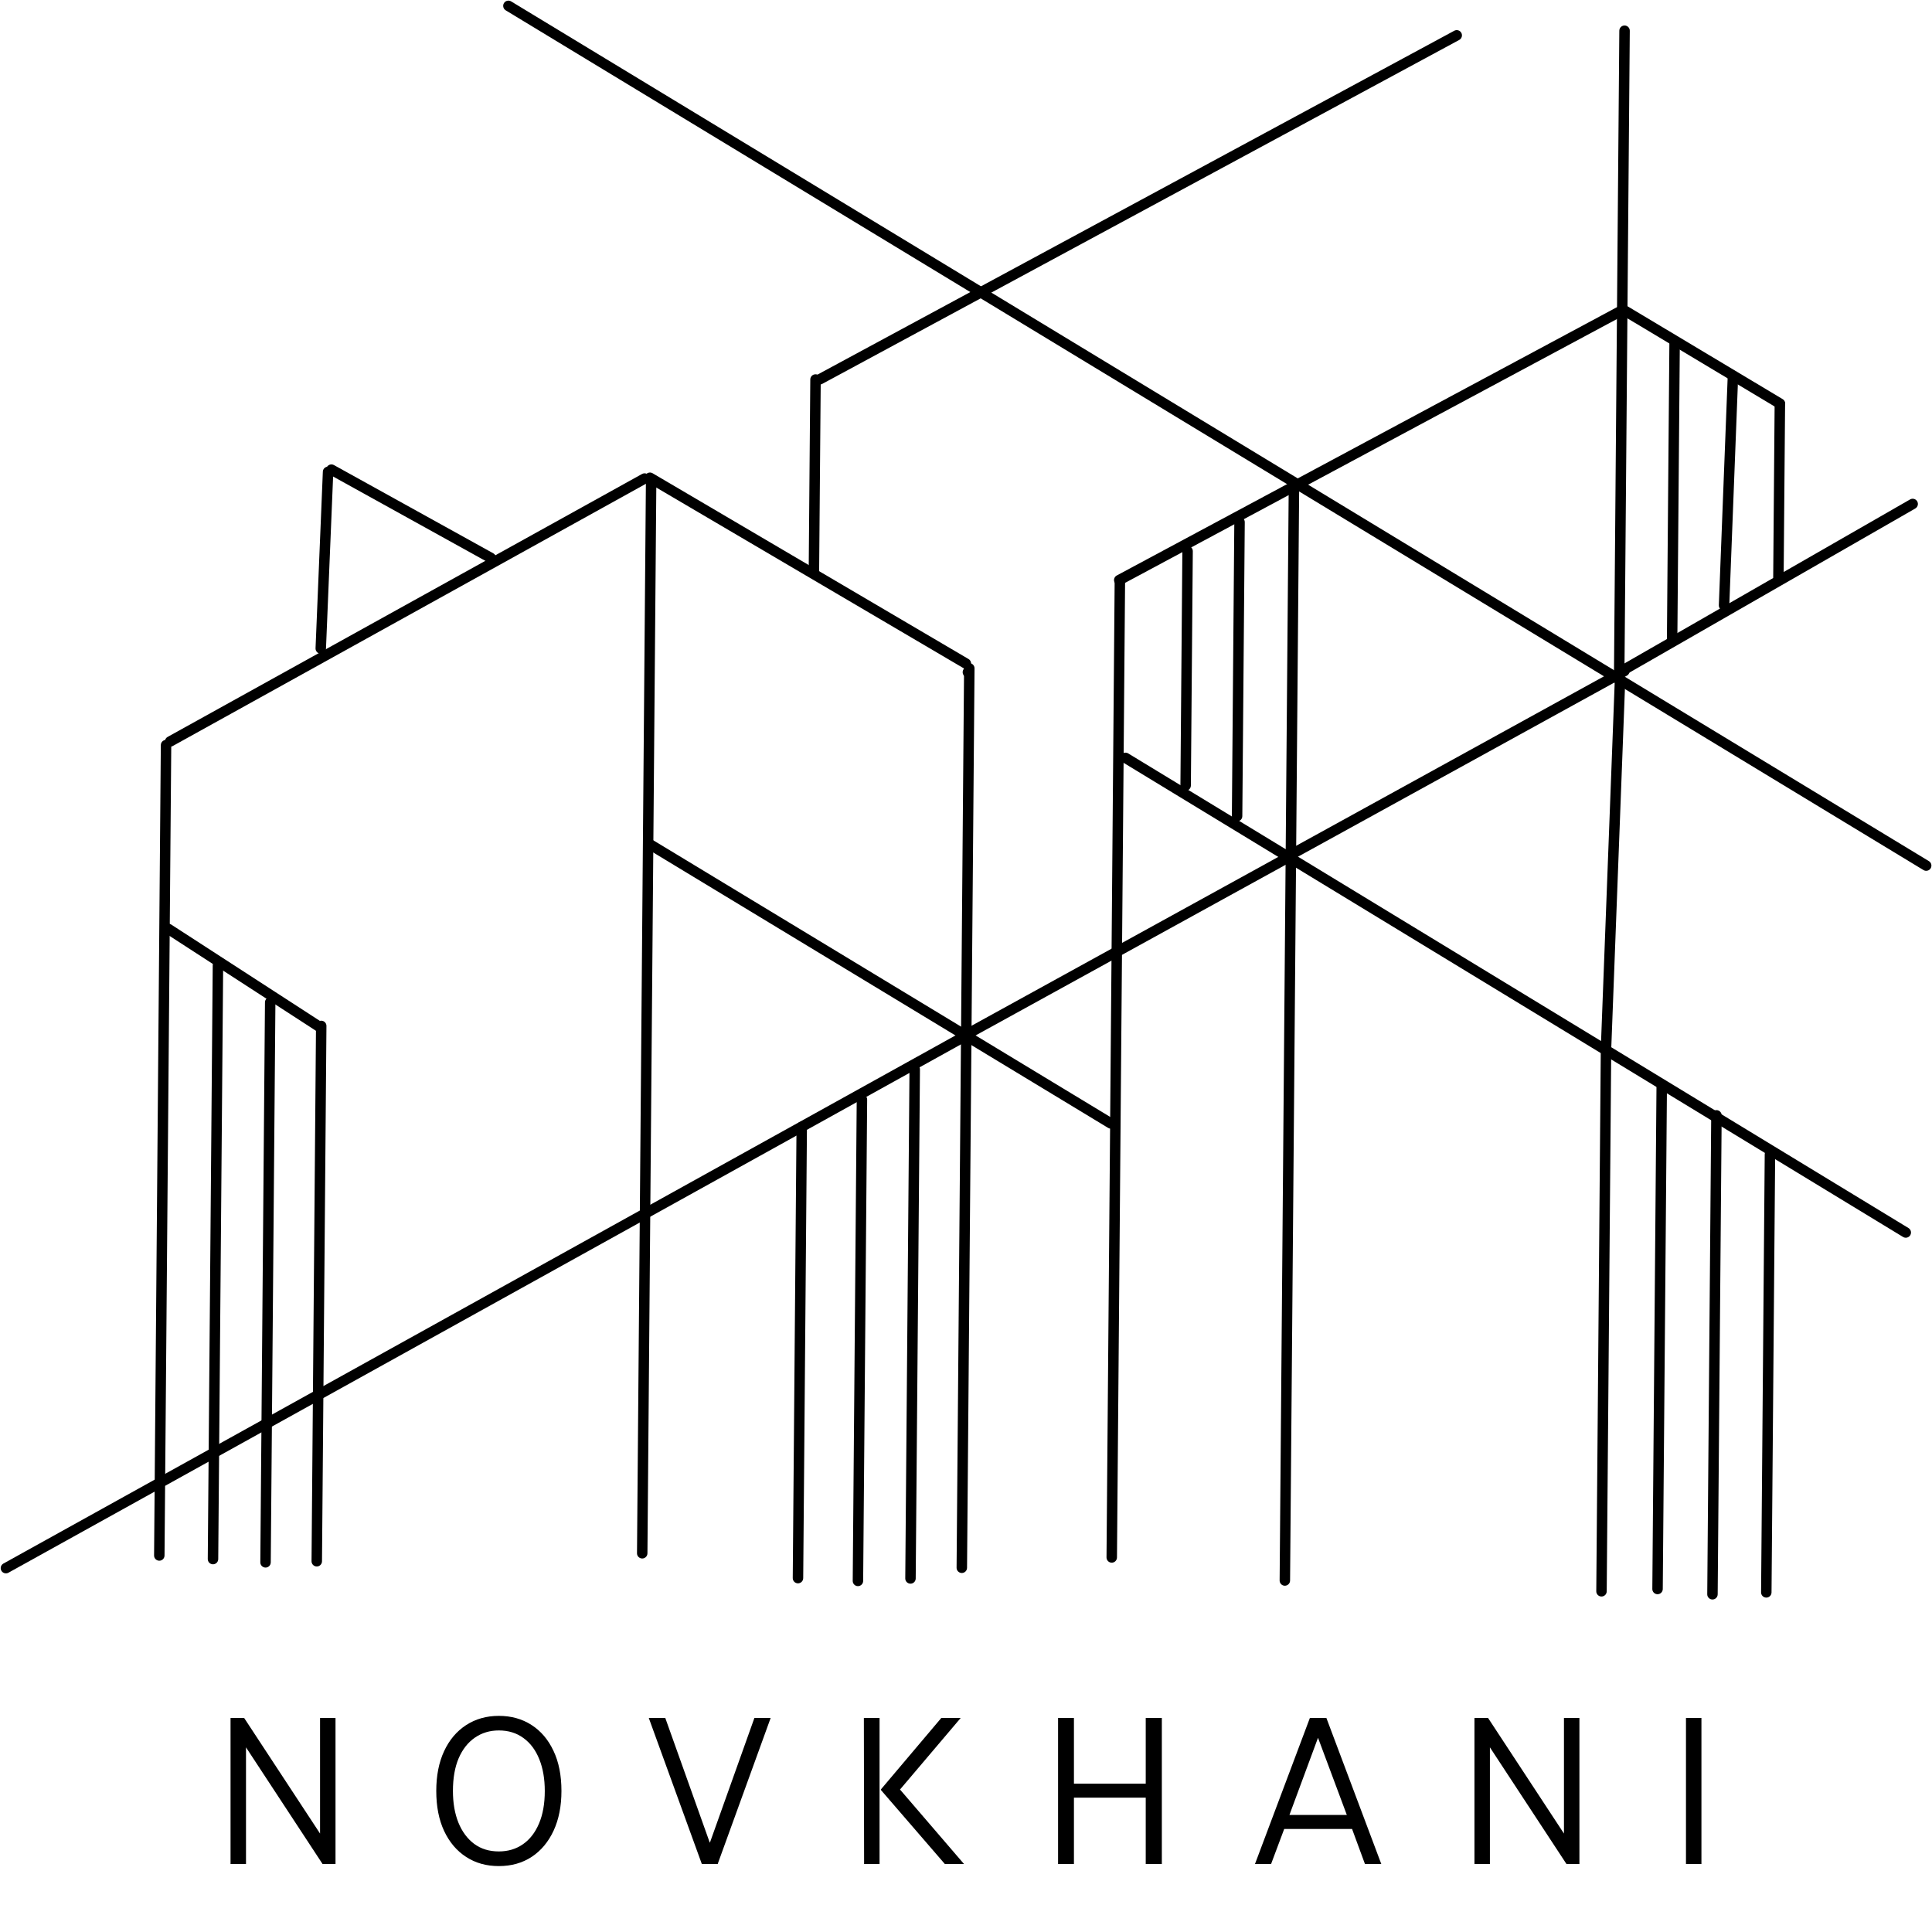
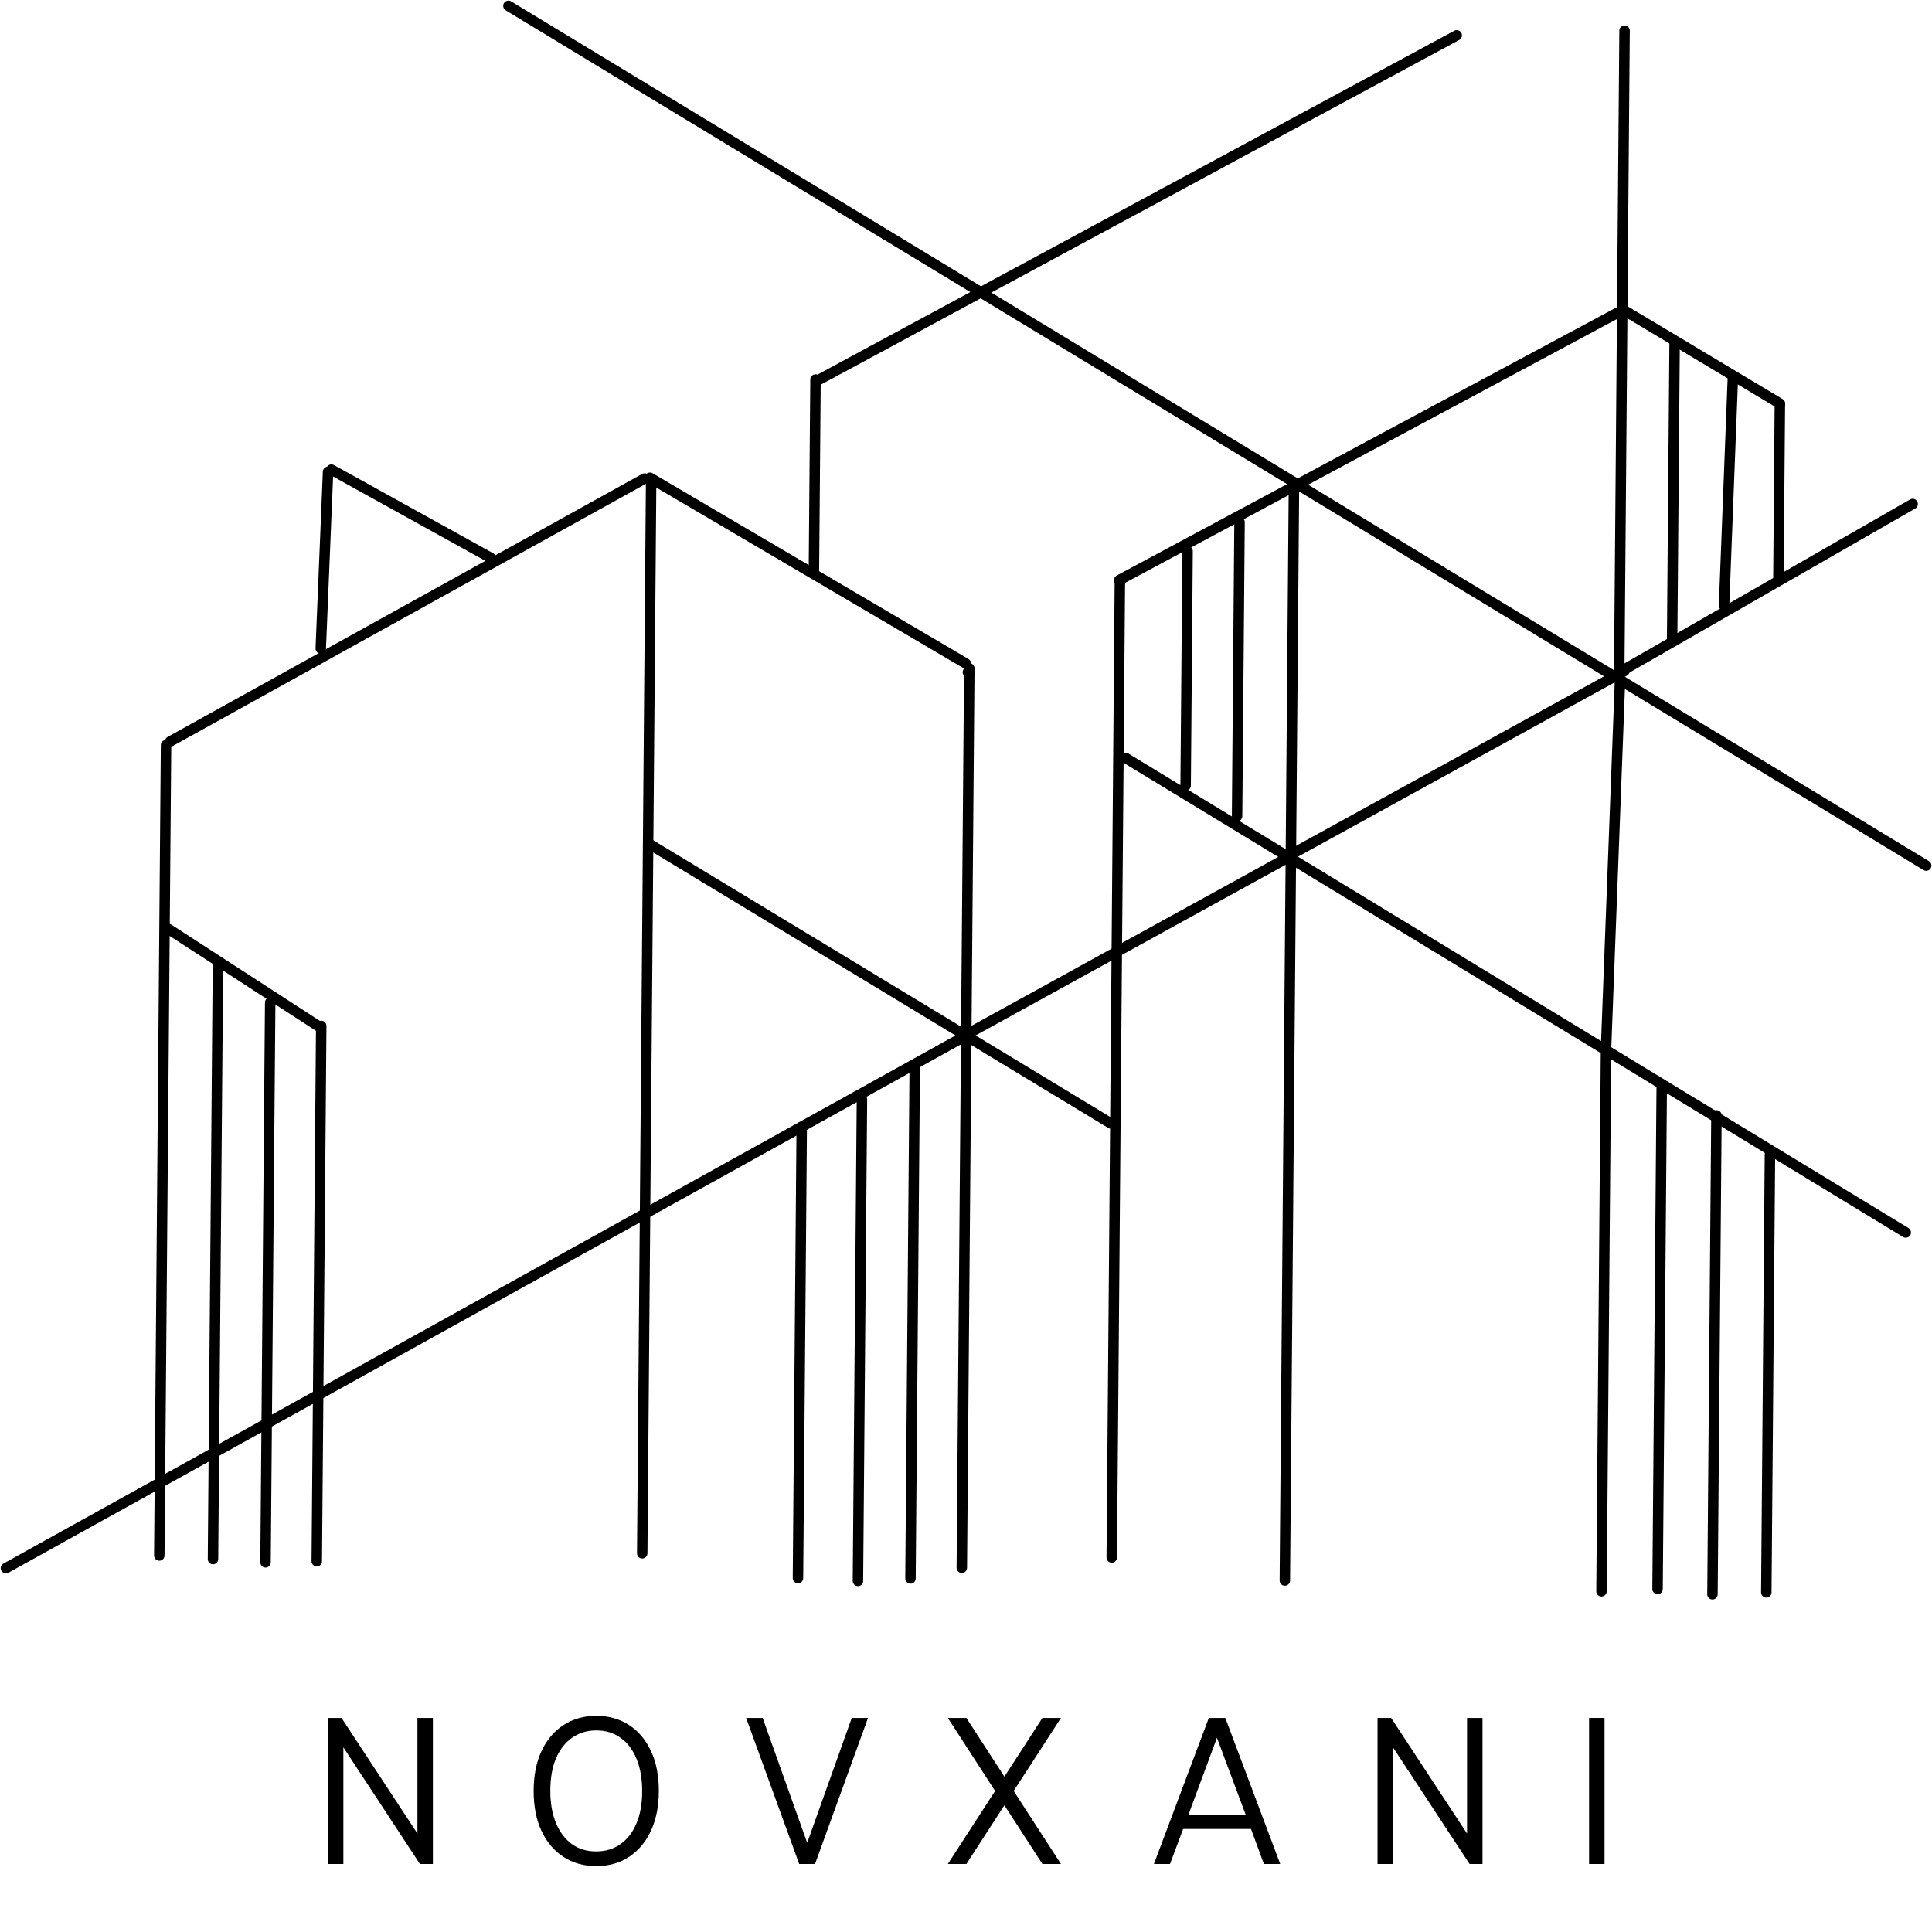
<svg xmlns="http://www.w3.org/2000/svg" width="500" zoomAndPan="magnify" viewBox="0 0 375 375" height="500" preserveAspectRatio="xMidYMid meet" version="1.0">
  <defs>
    <g />
    <clipPath id="5e4869d073">
      <path d="M 331 215 L 335 215 L 335 310.5 L 331 310.5 Z M 331 215 " clip-rule="nonzero" />
    </clipPath>
    <clipPath id="f9aced8034">
      <path d="M 341 223 L 345 223 L 345 310.5 L 341 310.5 Z M 341 223 " clip-rule="nonzero" />
    </clipPath>
  </defs>
  <path fill="#000000" d="M 33.242 144.637 L 31.934 301.926 C 31.93 302.488 31.473 302.938 30.91 302.934 C 30.352 302.926 29.898 302.469 29.906 301.91 L 31.215 144.621 C 31.219 144.062 31.676 143.609 32.234 143.617 C 32.797 143.621 33.246 144.078 33.242 144.637 Z M 33.242 144.637 " fill-opacity="1" fill-rule="nonzero" />
  <path fill="#000000" d="M 33.227 179.449 L 62.535 198.441 C 63.004 198.746 63.141 199.375 62.836 199.844 C 62.531 200.312 61.902 200.445 61.43 200.141 L 32.121 181.148 C 31.652 180.844 31.52 180.219 31.824 179.75 C 32.129 179.277 32.758 179.145 33.227 179.449 Z M 33.227 179.449 " fill-opacity="1" fill-rule="nonzero" />
  <path fill="#000000" d="M 63.363 199.137 L 62.5 303.047 C 62.496 303.609 62.035 304.059 61.477 304.055 C 60.914 304.047 60.465 303.59 60.469 303.031 L 61.336 199.121 C 61.34 198.562 61.797 198.113 62.355 198.117 C 62.918 198.121 63.367 198.578 63.363 199.137 Z M 63.363 199.137 " fill-opacity="1" fill-rule="nonzero" />
  <path fill="#000000" d="M 43.316 187.398 L 42.359 302.625 C 42.352 303.184 41.895 303.633 41.336 303.629 C 40.773 303.625 40.324 303.168 40.328 302.605 L 41.289 187.379 C 41.293 186.82 41.75 186.371 42.309 186.375 C 42.871 186.379 43.32 186.836 43.316 187.398 Z M 43.316 187.398 " fill-opacity="1" fill-rule="nonzero" />
  <path fill="#000000" d="M 53.457 194.562 L 52.555 303.258 C 52.551 303.82 52.094 304.27 51.531 304.266 C 50.973 304.258 50.52 303.801 50.527 303.242 L 51.43 194.547 C 51.434 193.988 51.891 193.539 52.453 193.543 C 53.012 193.547 53.465 194.004 53.457 194.562 Z M 53.457 194.562 " fill-opacity="1" fill-rule="nonzero" />
  <path fill="#000000" d="M 32.539 143.031 L 124.621 92 C 125.109 91.727 125.727 91.902 126 92.395 C 126.27 92.883 126.094 93.5 125.605 93.773 L 33.523 144.805 C 33.035 145.074 32.414 144.898 32.145 144.41 C 31.871 143.918 32.051 143.301 32.539 143.031 Z M 32.539 143.031 " fill-opacity="1" fill-rule="nonzero" />
  <path fill="#000000" d="M 127.395 93.805 L 125.668 301.496 C 125.664 302.059 125.207 302.508 124.645 302.504 C 124.086 302.496 123.633 302.039 123.641 301.48 L 125.367 93.789 C 125.371 93.23 125.828 92.781 126.391 92.785 C 126.949 92.789 127.398 93.246 127.395 93.805 Z M 127.395 93.805 " fill-opacity="1" fill-rule="nonzero" />
  <path fill="#000000" d="M 126.668 91.855 L 187.988 127.914 C 188.473 128.199 188.633 128.82 188.348 129.301 C 188.066 129.785 187.441 129.945 186.961 129.66 L 125.637 93.605 C 125.156 93.32 124.992 92.699 125.277 92.219 C 125.562 91.734 126.184 91.574 126.668 91.855 Z M 126.668 91.855 " fill-opacity="1" fill-rule="nonzero" />
  <path fill="#000000" d="M 188.879 130.477 C 188.879 131.035 188.426 131.488 187.863 131.488 C 187.305 131.488 186.852 131.035 186.852 130.477 C 186.852 129.914 187.305 129.461 187.863 129.461 C 188.426 129.461 188.879 129.914 188.879 130.477 Z M 188.879 130.477 " fill-opacity="1" fill-rule="nonzero" />
  <path fill="#000000" d="M 189.156 129.734 L 187.703 304.312 C 187.699 304.875 187.238 305.324 186.68 305.32 C 186.121 305.316 185.668 304.855 185.672 304.297 L 187.125 129.715 C 187.129 129.156 187.59 128.707 188.148 128.711 C 188.711 128.715 189.16 129.172 189.156 129.734 Z M 189.156 129.734 " fill-opacity="1" fill-rule="nonzero" />
  <path fill="#000000" d="M 126.742 163.062 L 216.137 217.188 C 216.613 217.477 216.77 218.102 216.477 218.578 C 216.188 219.059 215.562 219.211 215.086 218.922 L 125.691 164.797 C 125.211 164.504 125.059 163.883 125.348 163.402 C 125.641 162.926 126.262 162.77 126.742 163.062 Z M 126.742 163.062 " fill-opacity="1" fill-rule="nonzero" />
  <path fill="#000000" d="M 64.691 91.633 L 63.273 125.91 C 63.254 126.469 62.781 126.906 62.219 126.883 C 61.66 126.859 61.227 126.387 61.246 125.828 L 62.664 91.551 C 62.684 90.988 63.156 90.555 63.719 90.578 C 64.277 90.602 64.711 91.074 64.691 91.633 Z M 64.691 91.633 " fill-opacity="1" fill-rule="nonzero" />
  <path fill="#000000" d="M 64.82 90.27 L 95.75 107.398 C 96.242 107.668 96.418 108.285 96.148 108.773 C 95.875 109.266 95.258 109.441 94.766 109.168 L 63.84 92.043 C 63.348 91.773 63.172 91.156 63.441 90.664 C 63.715 90.176 64.332 90 64.82 90.27 Z M 64.82 90.27 " fill-opacity="1" fill-rule="nonzero" />
  <path fill="#000000" d="M 159.305 73.672 L 158.992 111.105 C 158.988 111.664 158.531 112.113 157.969 112.109 C 157.41 112.105 156.961 111.648 156.965 111.086 L 157.277 73.652 C 157.281 73.094 157.738 72.645 158.301 72.648 C 158.859 72.652 159.309 73.113 159.305 73.672 Z M 159.305 73.672 " fill-opacity="1" fill-rule="nonzero" />
  <path fill="#000000" d="M 283.234 7.754 L 159.586 74.52 C 159.094 74.785 158.477 74.605 158.211 74.109 C 157.945 73.617 158.129 73.004 158.621 72.738 L 282.27 5.969 C 282.762 5.703 283.379 5.887 283.645 6.379 C 283.91 6.871 283.727 7.484 283.234 7.754 Z M 283.234 7.754 " fill-opacity="1" fill-rule="nonzero" />
  <path fill="#000000" d="M 99.211 0.27 L 374.398 167.145 C 374.879 167.438 375.031 168.059 374.738 168.539 C 374.449 169.016 373.824 169.168 373.348 168.879 L 98.156 2.004 C 97.68 1.711 97.527 1.09 97.816 0.609 C 98.105 0.133 98.73 -0.02 99.211 0.27 Z M 99.211 0.27 " fill-opacity="1" fill-rule="nonzero" />
  <path fill="#000000" d="M 187.266 202.297 L 1.641 305.262 C 1.152 305.531 0.535 305.355 0.262 304.867 C -0.008 304.375 0.168 303.758 0.656 303.488 L 186.277 200.523 C 186.77 200.254 187.387 200.43 187.66 200.918 C 187.93 201.41 187.754 202.027 187.266 202.297 Z M 187.266 202.297 " fill-opacity="1" fill-rule="nonzero" />
  <path fill="#000000" d="M 156.629 218.73 L 155.902 306.316 C 155.895 306.879 155.438 307.328 154.879 307.324 C 154.316 307.32 153.867 306.859 153.871 306.301 L 154.602 218.715 C 154.605 218.152 155.062 217.703 155.625 217.707 C 156.184 217.715 156.633 218.172 156.629 218.73 Z M 156.629 218.73 " fill-opacity="1" fill-rule="nonzero" />
  <path fill="#000000" d="M 168.316 213.434 L 167.539 306.863 C 167.535 307.422 167.078 307.871 166.516 307.867 C 165.957 307.863 165.508 307.406 165.512 306.848 L 166.289 213.418 C 166.293 212.855 166.75 212.406 167.312 212.41 C 167.871 212.414 168.32 212.875 168.316 213.434 Z M 168.316 213.434 " fill-opacity="1" fill-rule="nonzero" />
  <path fill="#000000" d="M 178.562 207.562 L 177.738 306.387 C 177.734 306.945 177.277 307.398 176.719 307.391 C 176.156 307.387 175.707 306.93 175.711 306.371 L 176.531 207.547 C 176.539 206.984 176.996 206.535 177.555 206.539 C 178.117 206.543 178.566 207.004 178.562 207.562 Z M 178.562 207.562 " fill-opacity="1" fill-rule="nonzero" />
  <path fill="#000000" d="M 218.379 112.848 L 216.805 302.309 C 216.797 302.871 216.34 303.32 215.781 303.316 C 215.219 303.309 214.77 302.852 214.773 302.293 L 216.352 112.832 C 216.355 112.27 216.812 111.82 217.371 111.824 C 217.934 111.828 218.383 112.289 218.379 112.848 Z M 218.379 112.848 " fill-opacity="1" fill-rule="nonzero" />
  <path fill="#000000" d="M 314.727 61.453 L 217.727 113.484 C 217.23 113.75 216.617 113.562 216.352 113.07 C 216.086 112.578 216.273 111.961 216.766 111.699 L 313.766 59.668 C 314.262 59.402 314.875 59.59 315.141 60.082 C 315.406 60.574 315.219 61.191 314.727 61.453 Z M 314.727 61.453 " fill-opacity="1" fill-rule="nonzero" />
  <path fill="#000000" d="M 252.164 95.234 L 250.402 306.785 C 250.398 307.344 249.941 307.793 249.379 307.789 C 248.82 307.785 248.371 307.328 248.375 306.766 L 250.133 95.219 C 250.141 94.66 250.598 94.207 251.156 94.215 C 251.719 94.219 252.168 94.676 252.164 95.234 Z M 252.164 95.234 " fill-opacity="1" fill-rule="nonzero" />
  <path fill="#000000" d="M 231.523 106.98 L 231.148 152.48 C 231.141 153.039 230.684 153.492 230.125 153.484 C 229.562 153.48 229.113 153.023 229.117 152.465 L 229.496 106.965 C 229.5 106.406 229.957 105.953 230.52 105.961 C 231.078 105.965 231.531 106.422 231.523 106.98 Z M 231.523 106.98 " fill-opacity="1" fill-rule="nonzero" />
  <path fill="#000000" d="M 241.609 101.359 L 241.133 158.418 C 241.129 158.98 240.672 159.43 240.113 159.426 C 239.551 159.418 239.102 158.961 239.105 158.402 L 239.578 101.34 C 239.586 100.781 240.043 100.332 240.602 100.336 C 241.164 100.34 241.613 100.797 241.609 101.359 Z M 241.609 101.359 " fill-opacity="1" fill-rule="nonzero" />
  <path fill="#000000" d="M 369.383 240.094 L 217.93 147.969 C 217.453 147.68 217.301 147.055 217.594 146.578 C 217.883 146.098 218.508 145.945 218.988 146.238 L 370.438 238.363 C 370.918 238.656 371.066 239.277 370.777 239.758 C 370.484 240.234 369.863 240.387 369.383 240.094 Z M 369.383 240.094 " fill-opacity="1" fill-rule="nonzero" />
  <path fill="#000000" d="M 316.34 5.969 L 315.305 130.488 C 315.301 131.047 314.84 131.496 314.281 131.492 C 313.723 131.488 313.27 131.031 313.273 130.469 L 314.309 5.953 C 314.316 5.395 314.773 4.945 315.332 4.949 C 315.895 4.953 316.344 5.41 316.34 5.969 Z M 316.34 5.969 " fill-opacity="1" fill-rule="nonzero" />
  <path fill="#000000" d="M 344.973 79.211 L 314.926 61.219 C 314.445 60.93 314.289 60.309 314.578 59.828 C 314.863 59.348 315.488 59.191 315.969 59.48 L 346.016 77.473 C 346.496 77.758 346.652 78.383 346.363 78.863 C 346.074 79.344 345.453 79.496 344.973 79.211 Z M 344.973 79.211 " fill-opacity="1" fill-rule="nonzero" />
  <path fill="#000000" d="M 346.484 78.539 L 346.203 112.145 C 346.199 112.707 345.742 113.156 345.18 113.152 C 344.621 113.145 344.172 112.688 344.176 112.129 L 344.453 78.523 C 344.461 77.965 344.918 77.516 345.477 77.52 C 346.039 77.523 346.488 77.98 346.484 78.539 Z M 346.484 78.539 " fill-opacity="1" fill-rule="nonzero" />
  <path fill="#000000" d="M 371.754 98.699 L 315.734 130.859 C 315.25 131.141 314.629 130.973 314.352 130.488 C 314.07 130 314.238 129.383 314.723 129.102 L 370.742 96.941 C 371.23 96.66 371.852 96.828 372.129 97.312 C 372.406 97.801 372.242 98.418 371.754 98.699 Z M 371.754 98.699 " fill-opacity="1" fill-rule="nonzero" />
  <path fill="#000000" d="M 326.055 66.402 L 325.574 124.098 C 325.57 124.656 325.113 125.109 324.551 125.102 C 323.992 125.098 323.543 124.641 323.547 124.082 L 324.027 66.387 C 324.031 65.824 324.488 65.375 325.047 65.379 C 325.609 65.387 326.059 65.844 326.055 66.402 Z M 326.055 66.402 " fill-opacity="1" fill-rule="nonzero" />
  <path fill="#000000" d="M 337.379 72.973 L 335.652 117.543 C 335.629 118.102 335.156 118.539 334.598 118.516 C 334.039 118.496 333.602 118.023 333.625 117.465 L 335.352 72.895 C 335.371 72.332 335.844 71.898 336.402 71.918 C 336.965 71.941 337.398 72.41 337.379 72.973 Z M 337.379 72.973 " fill-opacity="1" fill-rule="nonzero" />
  <path fill="#000000" d="M 312.738 203.723 L 311.863 308.875 C 311.859 309.438 311.402 309.887 310.84 309.883 C 310.281 309.879 309.828 309.418 309.836 308.859 L 310.711 203.707 C 310.715 203.145 311.172 202.695 311.73 202.699 C 312.293 202.707 312.742 203.164 312.738 203.723 Z M 312.738 203.723 " fill-opacity="1" fill-rule="nonzero" />
  <path fill="#000000" d="M 323.559 210.512 L 322.742 308.434 C 322.738 308.992 322.281 309.441 321.719 309.438 C 321.16 309.434 320.707 308.977 320.715 308.414 L 321.527 210.492 C 321.531 209.934 321.992 209.484 322.551 209.488 C 323.109 209.492 323.562 209.949 323.559 210.512 Z M 323.559 210.512 " fill-opacity="1" fill-rule="nonzero" />
  <g clip-path="url(#5e4869d073)">
    <path fill="#000000" d="M 334.176 216.496 L 333.402 309.453 C 333.398 310.016 332.941 310.465 332.379 310.461 C 331.82 310.453 331.367 309.996 331.375 309.438 L 332.145 216.48 C 332.152 215.918 332.609 215.469 333.168 215.473 C 333.73 215.48 334.18 215.938 334.176 216.496 Z M 334.176 216.496 " fill-opacity="1" fill-rule="nonzero" />
  </g>
  <g clip-path="url(#f9aced8034)">
    <path fill="#000000" d="M 344.559 224.07 L 343.852 309.09 C 343.848 309.648 343.391 310.102 342.828 310.094 C 342.27 310.09 341.82 309.633 341.824 309.074 L 342.531 224.055 C 342.535 223.492 342.992 223.043 343.555 223.047 C 344.113 223.051 344.566 223.512 344.559 224.07 Z M 344.559 224.07 " fill-opacity="1" fill-rule="nonzero" />
  </g>
  <path fill="#000000" d="M 310.711 203.574 L 313.414 132.402 C 313.438 131.844 313.906 131.406 314.469 131.426 C 315.027 131.449 315.465 131.918 315.441 132.48 L 312.738 203.648 C 312.719 204.207 312.246 204.645 311.688 204.625 C 311.129 204.602 310.691 204.133 310.711 203.574 Z M 310.711 203.574 " fill-opacity="1" fill-rule="nonzero" />
  <path fill="#000000" d="M 249.824 167.699 L 188.402 201.508 C 187.914 201.777 187.297 201.598 187.023 201.109 C 186.754 200.617 186.934 200 187.426 199.73 L 248.844 165.926 C 249.336 165.656 249.953 165.832 250.223 166.324 C 250.492 166.812 250.312 167.43 249.824 167.699 Z M 249.824 167.699 " fill-opacity="1" fill-rule="nonzero" />
  <path fill="#000000" d="M 315.785 131.141 L 251.5 166.527 C 251.008 166.797 250.391 166.617 250.121 166.129 C 249.852 165.637 250.031 165.02 250.52 164.75 L 314.805 129.363 C 315.297 129.094 315.91 129.273 316.184 129.762 C 316.453 130.254 316.273 130.871 315.785 131.141 Z M 315.785 131.141 " fill-opacity="1" fill-rule="nonzero" />
  <g fill="#000000" fill-opacity="1">
-     <g transform="translate(41.31032, 361.7993)">
+     <g transform="translate(60.21, 361.7993)">
      <g>
        <path d="M 6.438 0 L 3.438 0 L 3.438 -28.344 L 6.078 -28.344 L 20.812 -5.906 L 20.812 -28.344 L 23.812 -28.344 L 23.812 0 L 21.297 0 L 6.438 -22.641 Z M 6.438 0 " />
      </g>
    </g>
  </g>
  <g fill="#000000" fill-opacity="1">
-     <g transform="translate(82.36709, 361.7993)">
+     <g transform="translate(101.27, 361.7993)">
      <g>
        <path d="M 14.453 0.406 C 12.055 0.406 9.945 -0.18 8.125 -1.359 C 6.301 -2.535 4.875 -4.211 3.844 -6.391 C 2.82 -8.578 2.312 -11.172 2.312 -14.172 C 2.312 -17.141 2.816 -19.711 3.828 -21.891 C 4.836 -24.066 6.258 -25.754 8.094 -26.953 C 9.938 -28.148 12.055 -28.75 14.453 -28.75 C 16.859 -28.75 18.973 -28.16 20.797 -26.984 C 22.617 -25.816 24.039 -24.145 25.062 -21.969 C 26.094 -19.801 26.609 -17.203 26.609 -14.172 C 26.609 -11.234 26.102 -8.672 25.094 -6.484 C 24.082 -4.297 22.664 -2.598 20.844 -1.391 C 19.02 -0.191 16.891 0.406 14.453 0.406 Z M 14.453 -2.438 C 16.234 -2.438 17.789 -2.898 19.125 -3.828 C 20.469 -4.754 21.508 -6.094 22.25 -7.844 C 23 -9.602 23.375 -11.711 23.375 -14.172 C 23.375 -16.523 23.02 -18.578 22.312 -20.328 C 21.613 -22.086 20.594 -23.457 19.25 -24.438 C 17.914 -25.426 16.316 -25.922 14.453 -25.922 C 12.703 -25.922 11.148 -25.453 9.797 -24.516 C 8.453 -23.586 7.406 -22.254 6.656 -20.516 C 5.914 -18.773 5.547 -16.66 5.547 -14.172 C 5.547 -11.848 5.898 -9.801 6.609 -8.031 C 7.328 -6.27 8.348 -4.895 9.672 -3.906 C 10.992 -2.926 12.586 -2.438 14.453 -2.438 Z M 14.453 -2.438 " />
      </g>
    </g>
  </g>
  <g fill="#000000" fill-opacity="1">
-     <g transform="translate(125.0839, 361.7993)">
+     <g transform="translate(143.98, 361.7993)">
      <g>
        <path d="M 14.219 0 L 11.141 0 L 0.844 -28.344 L 4.047 -28.344 L 12.672 -4.172 L 12.719 -4.172 L 21.344 -28.344 L 24.5 -28.344 Z M 14.219 0 " />
      </g>
    </g>
  </g>
  <g fill="#000000" fill-opacity="1">
-     <g transform="translate(164.2377, 361.7993)">
+     <g transform="translate(183.13, 361.7993)">
      <g>
-         <path d="M 6.484 0 L 3.484 0 L 3.438 -28.344 L 6.484 -28.344 Z M 22.875 0 L 19.156 0 L 6.766 -14.344 L 6.766 -14.5 L 18.469 -28.344 L 22.234 -28.344 L 10.453 -14.453 Z M 22.875 0 " />
+         <path d="M 0.844 -28.344 L 4.444 -28.344 L 22.8 0 L 19.2 0 Z M 4.444 0 L 0.844 0 L 19.2 -28.344 L 22.8 -28.344 Z " />
      </g>
    </g>
  </g>
  <g fill="#000000" fill-opacity="1">
-     <g transform="translate(201.9339, 361.7993)">
-       <g>
-         <path d="M 20.453 -15.594 L 20.453 -28.344 L 23.578 -28.344 L 23.578 0 L 20.453 0 L 20.453 -12.875 L 6.516 -12.875 L 6.516 0 L 3.438 0 L 3.438 -28.344 L 6.516 -28.344 L 6.516 -15.594 Z M 20.453 -15.594 " />
-       </g>
-     </g>
-   </g>
-   <g fill="#000000" fill-opacity="1">
-     <g transform="translate(242.7478, 361.7993)">
+     <g transform="translate(223.13, 361.7993)">
      <g>
        <path d="M 25.359 0 L 22.188 0 L 19.688 -6.797 L 6.516 -6.797 L 3.969 0 L 0.844 0 L 11.5 -28.344 L 14.703 -28.344 Z M 13.078 -24.5 L 7.531 -9.516 L 18.672 -9.516 Z M 13.078 -24.5 " />
      </g>
    </g>
  </g>
  <g fill="#000000" fill-opacity="1">
-     <g transform="translate(282.7519, 361.7993)">
+     <g transform="translate(263.94, 361.7993)">
      <g>
        <path d="M 6.438 0 L 3.438 0 L 3.438 -28.344 L 6.078 -28.344 L 20.812 -5.906 L 20.812 -28.344 L 23.812 -28.344 L 23.812 0 L 21.297 0 L 6.438 -22.641 Z M 6.438 0 " />
      </g>
    </g>
  </g>
  <g fill="#000000" fill-opacity="1">
-     <g transform="translate(323.8086, 361.7993)">
+     <g transform="translate(305.0, 361.7993)">
      <g>
        <path d="M 6.438 0 L 3.438 0 L 3.438 -28.344 L 6.438 -28.344 Z M 6.438 0 " />
      </g>
    </g>
  </g>
</svg>
